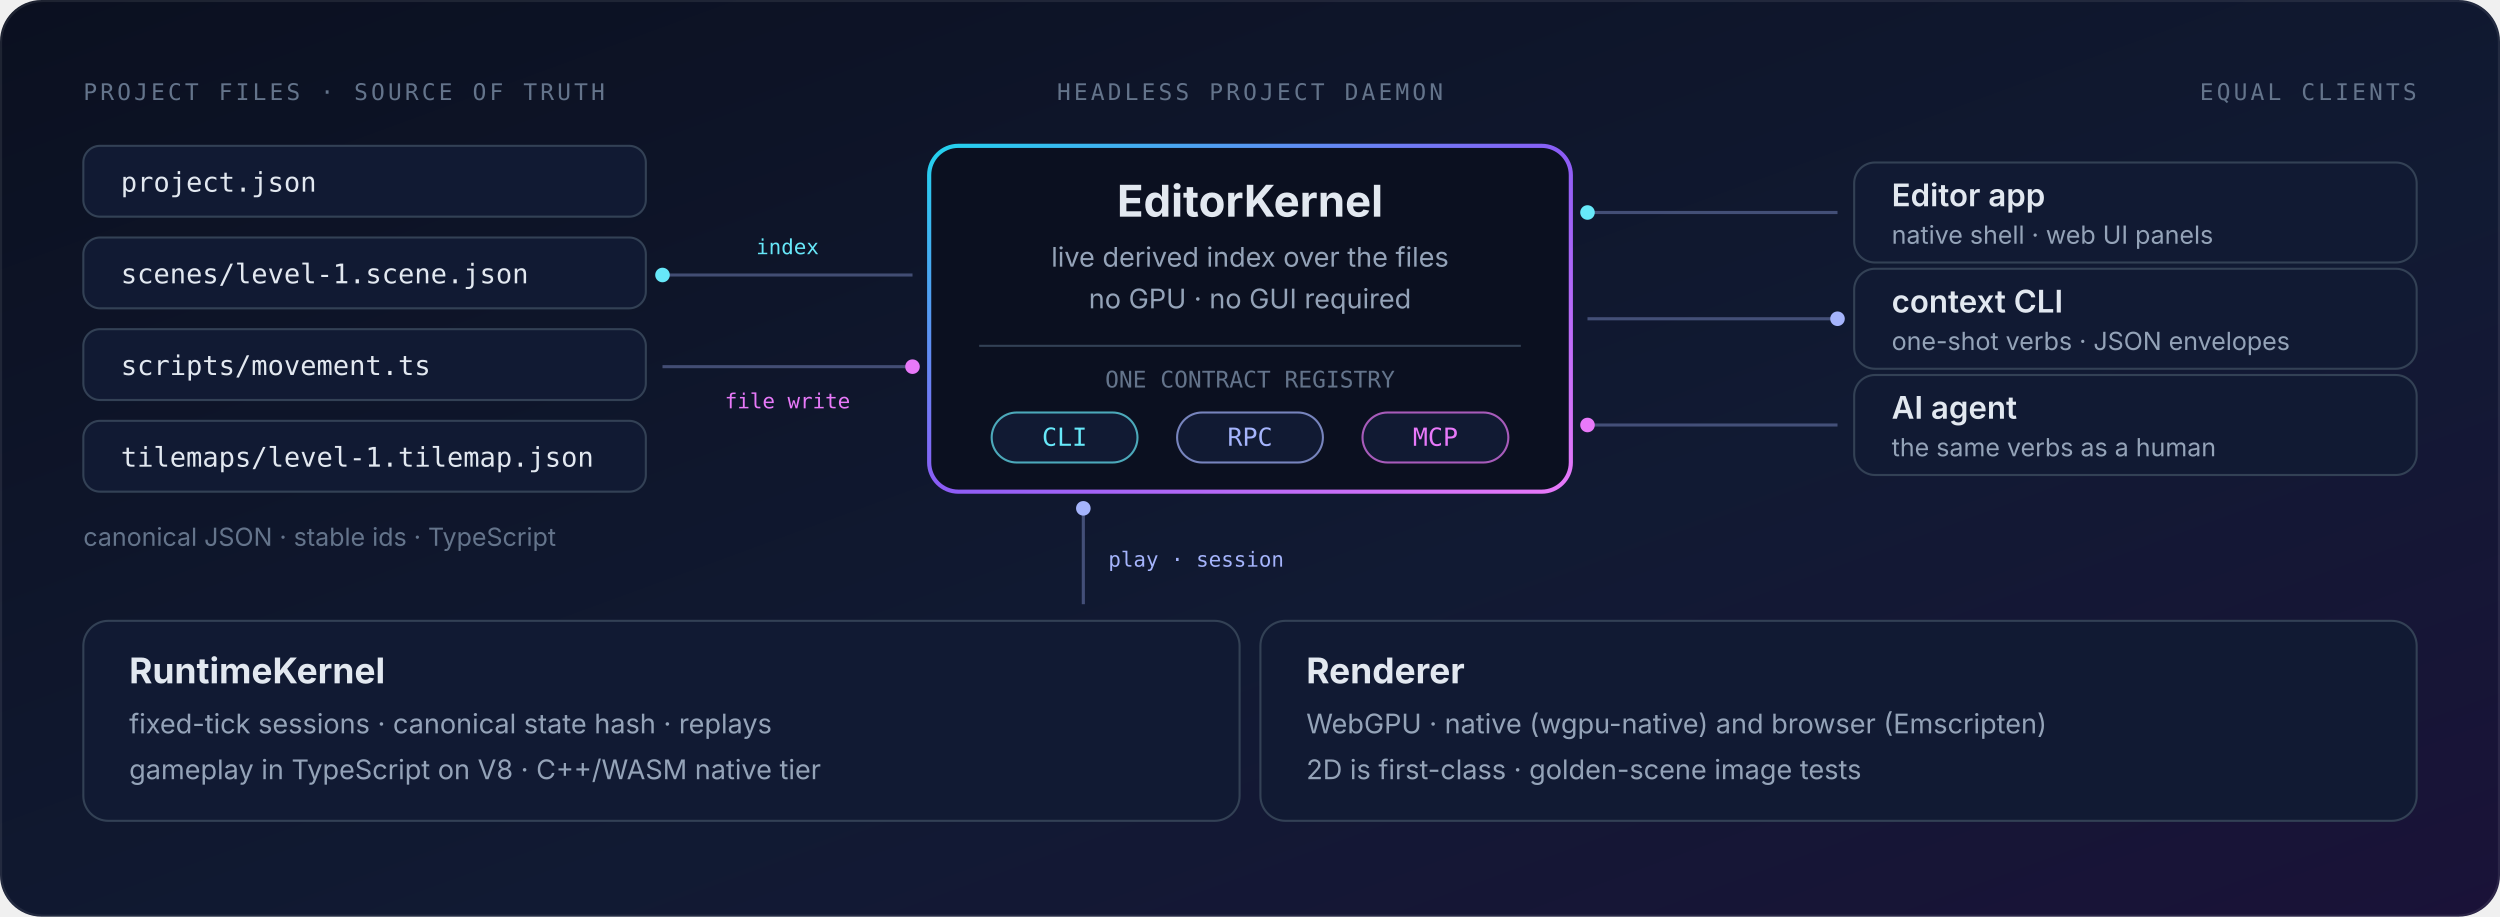
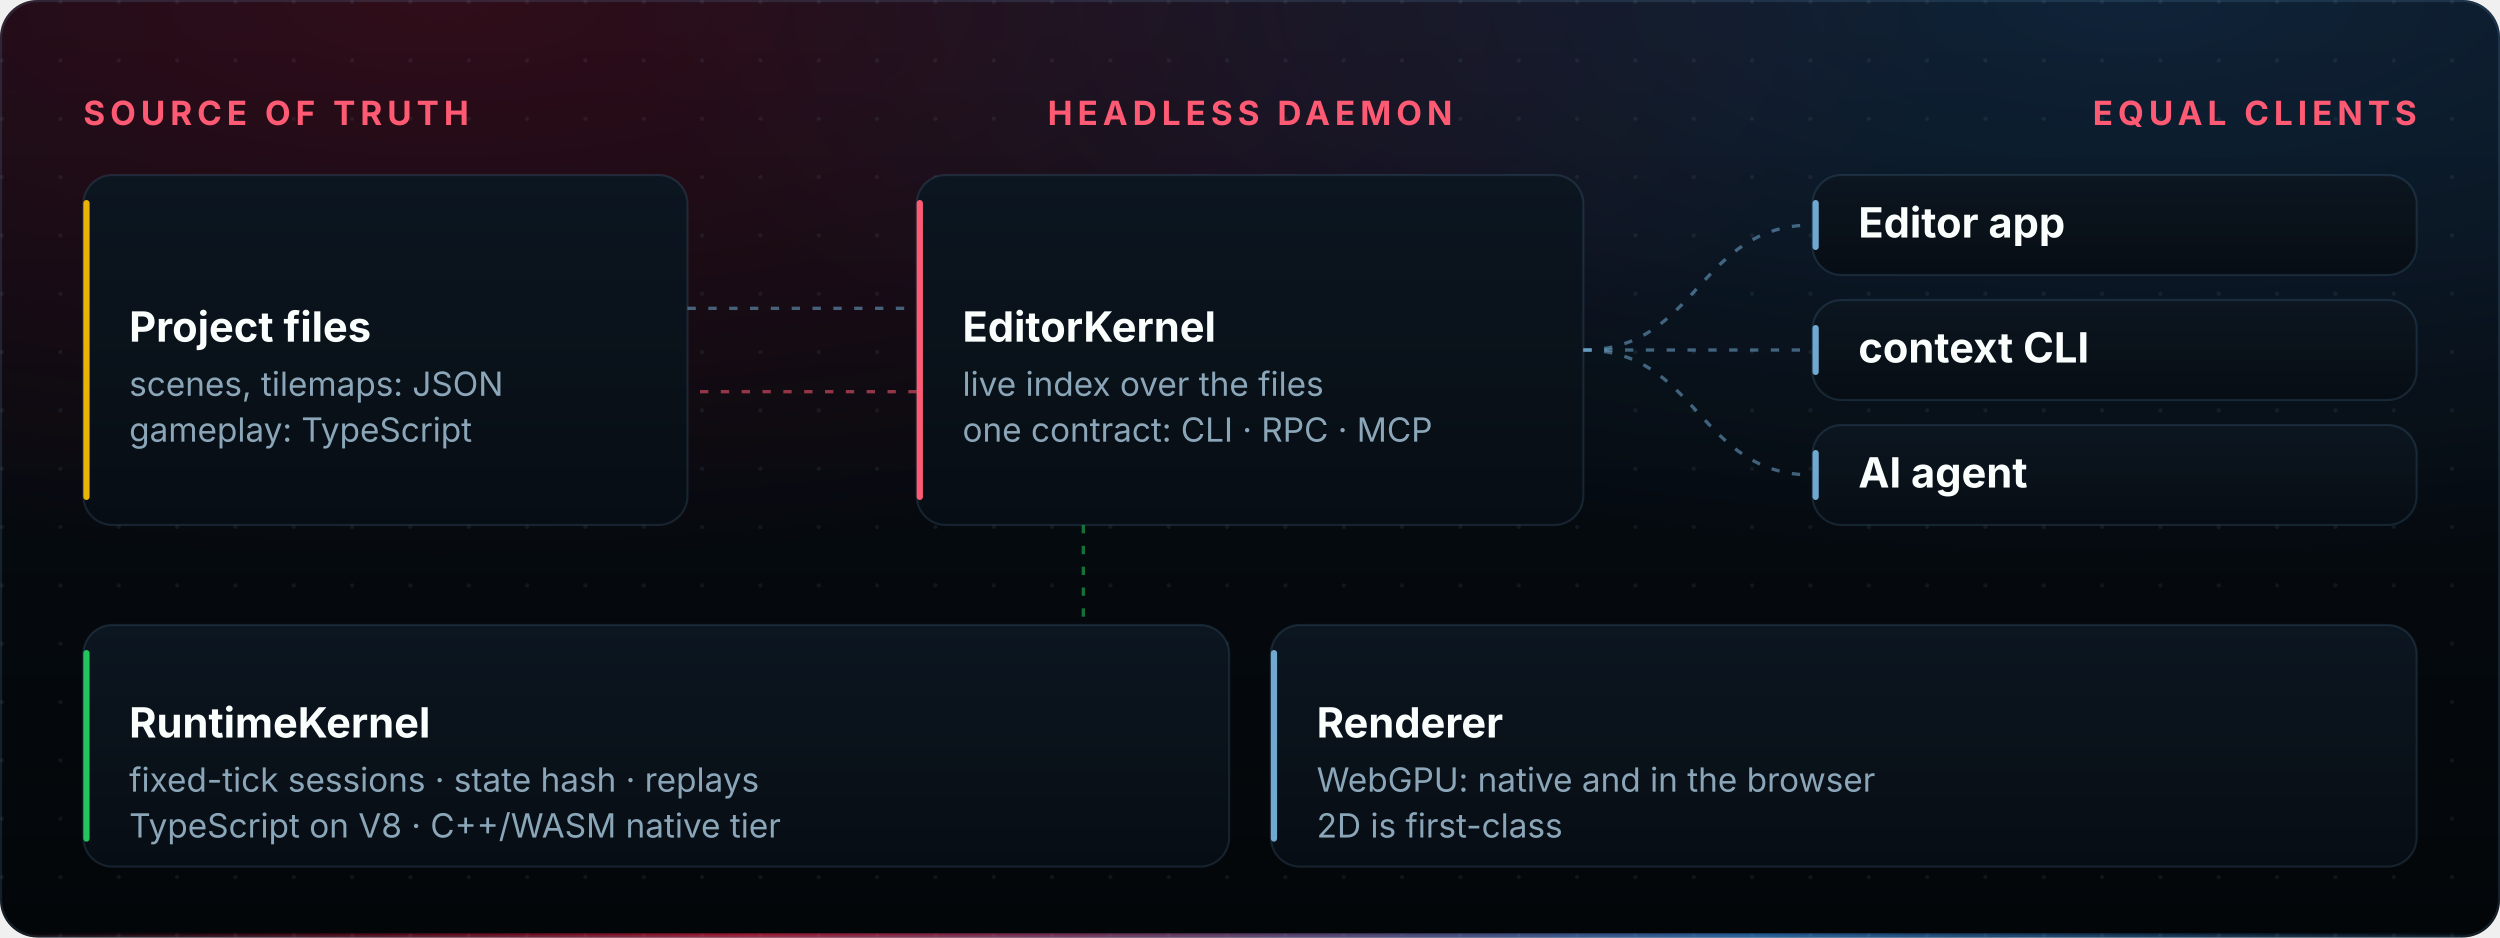
- <svg xmlns="http://www.w3.org/2000/svg" width="1200" height="440" viewBox="0 0 1200 440" role="img" aria-label="Architecture: project files on disk are the source of truth. The headless EditorKernel daemon keeps a live derived index over them and serves one contract registry. The editor app, the context CLI and AI agents are equal clients of that daemon. The RuntimeKernel runs deterministic fixed-tick sessions and the WebGPU renderer draws them.">
+ <svg xmlns="http://www.w3.org/2000/svg" width="1200" height="450" viewBox="0 0 1200 450" role="img" aria-label="Architecture: project files are the source of truth. The headless EditorKernel daemon keeps a live index over them and serves one contract (CLI, RPC, MCP) to the editor app, the context CLI and AI agents. The RuntimeKernel runs deterministic fixed-tick sessions; the WebGPU renderer draws them natively and in the browser.">
  <defs>
-     <linearGradient id="bg" x1="0" y1="0" x2="1" y2="1">
-       <stop offset="0" stop-color="#0b1020" />
-       <stop offset="0.6" stop-color="#111a33" />
-       <stop offset="1" stop-color="#1a1238" />
+     <linearGradient id="bg" x1="0" y1="0" x2="0" y2="1">
+       <stop offset="0" stop-color="#080F17" />
+       <stop offset="1" stop-color="#030609" />
    </linearGradient>
-     <linearGradient id="core" x1="0" y1="0" x2="1" y2="1">
-       <stop offset="0" stop-color="#22d3ee" />
-       <stop offset="0.5" stop-color="#8b5cf6" />
-       <stop offset="1" stop-color="#e879f9" />
+     <radialGradient id="hzR" cx="0.18" cy="0" r="0.6">
+       <stop offset="0" stop-color="#FF002A" stop-opacity="0.16" />
+       <stop offset="1" stop-color="#FF002A" stop-opacity="0" />
+     </radialGradient>
+     <radialGradient id="hzB" cx="0.85" cy="0" r="0.6">
+       <stop offset="0" stop-color="#3B9BFF" stop-opacity="0.14" />
+       <stop offset="1" stop-color="#3B9BFF" stop-opacity="0" />
+     </radialGradient>
+     <pattern id="dots" width="28" height="28" patternUnits="userSpaceOnUse">
+       <circle cx="1" cy="1" r="1" fill="#A8C2D2" fill-opacity="0.08" />
+     </pattern>
+     <linearGradient id="rule" x1="0" y1="0" x2="1" y2="0">
+       <stop offset="0" stop-color="#FF002A" stop-opacity="0" />
+       <stop offset="0.3" stop-color="#FF2448" stop-opacity="0.6" />
+       <stop offset="0.7" stop-color="#3B9BFF" stop-opacity="0.55" />
+       <stop offset="1" stop-color="#3B9BFF" stop-opacity="0" />
+     </linearGradient>
+     <linearGradient id="card" x1="0" y1="0" x2="0" y2="1">
+       <stop offset="0" stop-color="#0C1620" />
+       <stop offset="1" stop-color="#070D14" />
+     </linearGradient>
+     <linearGradient id="brand" x1="0" y1="0" x2="1" y2="1">
+       <stop offset="0" stop-color="#FF5A73" />
+       <stop offset="1" stop-color="#6FA8D0" />
    </linearGradient>
    <clipPath id="frame">
-       <rect width="1200" height="440" rx="20" />
+       <rect width="1200" height="450" rx="18" />
    </clipPath>
  </defs>
  <style>
-     .sans { font-family: "Segoe UI", Inter, -apple-system, BlinkMacSystemFont, Helvetica, Arial, sans-serif; }
-     .mono { font-family: "JetBrains Mono", "Cascadia Code", Consolas, Menlo, monospace; }
-     .hdr  { font-family: "JetBrains Mono", "Cascadia Code", Consolas, Menlo, monospace; font-size: 11px; letter-spacing: 1.5px; fill: #64748b; }
-     .box  { fill: #111a33; stroke: #334155; }
-     .wire { stroke: #a5b4fc; stroke-opacity: .35; stroke-width: 1.5; fill: none; }
-     .fwd  { animation: fwd 2.4s linear infinite; }
-     .back { animation: back 2.4s linear infinite; }
-     .down { animation: down 2s linear infinite; }
-     .t2 { animation-delay: .8s; } .t3 { animation-delay: 1.6s; }
-     @keyframes fwd  { from { transform: translateX(0); } to { transform: translateX(120px); } }
-     @keyframes back { from { transform: translateX(0); } to { transform: translateX(-120px); } }
-     @keyframes down { from { transform: translateY(0); } to { transform: translateY(46px); } }
-     .glow { animation: glow 3s ease-in-out infinite alternate; }
-     @keyframes glow { from { stroke-opacity: .5; } to { stroke-opacity: 1; } }
+     .s { font-family: Inter, 'Segoe UI', system-ui, -apple-system, Helvetica, Arial, sans-serif; } .m { font-family: 'JetBrains Mono', 'Cascadia Code', Consolas, Menlo, monospace; white-space: pre; }
+     .pulse { animation: pulse 3.2s ease-in-out infinite; transform-box: fill-box; transform-origin: center; }
+     @keyframes pulse { 0%,100% { opacity: .85; transform: scale(1); } 50% { opacity: 1; transform: scale(1.04); } }
+     .spin { animation: spin 40s linear infinite; transform-box: fill-box; transform-origin: center; }
+     .spin.r { animation-duration: 60s; animation-direction: reverse; }
+     @keyframes spin { to { transform: rotate(360deg); } }
+     .blink { animation: blink 1.1s steps(1) infinite; } @keyframes blink { 50% { opacity: 0; } }
+     
    @media (prefers-reduced-motion: reduce) { * { animation: none !important; } }
  </style>
  <g clip-path="url(#frame)">
-     <rect width="1200" height="440" fill="url(#bg)" />
-     <text class="hdr" x="40" y="48">PROJECT FILES · SOURCE OF TRUTH</text>
-     <text class="hdr" x="600" y="48" text-anchor="middle">HEADLESS PROJECT DAEMON</text>
-     <text class="hdr" x="1160" y="48" text-anchor="end">EQUAL CLIENTS</text>
-     <g class="mono" font-size="13" fill="#e2e8f0">
-       <rect class="box" x="40" y="70" width="270" height="34" rx="8" />
-       <text x="58" y="92">project.json</text>
-       <rect class="box" x="40" y="114" width="270" height="34" rx="8" />
-       <text x="58" y="136">scenes/level-1.scene.json</text>
-       <rect class="box" x="40" y="158" width="270" height="34" rx="8" />
-       <text x="58" y="180">scripts/movement.ts</text>
-       <rect class="box" x="40" y="202" width="270" height="34" rx="8" />
-       <text x="58" y="224">tilemaps/level-1.tilemap.json</text>
-     </g>
-     <text x="40" y="262" class="sans" font-size="12" fill="#64748b">canonical JSON · stable ids · TypeScript</text>
-     <path class="wire" d="M318 132 H438" />
-     <path class="wire" d="M318 176 H438" />
-     <circle class="fwd" cx="318" cy="132" r="3.5" fill="#67e8f9" />
-     <circle class="back t2" cx="438" cy="176" r="3.5" fill="#e879f9" />
-     <text x="378" y="122" text-anchor="middle" class="mono" font-size="10" fill="#67e8f9">index</text>
-     <text x="378" y="196" text-anchor="middle" class="mono" font-size="10" fill="#e879f9">file write</text>
-     <rect class="glow" x="446" y="70" width="308" height="166" rx="14" fill="#0b1020" stroke="url(#core)" stroke-width="2" />
-     <text x="600" y="104" text-anchor="middle" class="sans" font-size="21" font-weight="700" fill="#e2e8f0">EditorKernel</text>
-     <text x="600" y="128" text-anchor="middle" class="sans" font-size="13" fill="#94a3b8">live derived index over the files</text>
-     <text x="600" y="148" text-anchor="middle" class="sans" font-size="13" fill="#94a3b8">no GPU · no GUI required</text>
-     <line x1="470" y1="166" x2="730" y2="166" stroke="#334155" />
-     <text x="600" y="186" text-anchor="middle" class="mono" font-size="11" fill="#64748b">ONE CONTRACT REGISTRY</text>
-     <g class="mono" font-size="12" text-anchor="middle">
-       <rect x="476" y="198" width="70" height="24" rx="12" fill="#111a33" stroke="#67e8f9" stroke-opacity=".7" />
-       <text x="511" y="214" fill="#67e8f9">CLI</text>
-       <rect x="565" y="198" width="70" height="24" rx="12" fill="#111a33" stroke="#a5b4fc" stroke-opacity=".7" />
-       <text x="600" y="214" fill="#a5b4fc">RPC</text>
-       <rect x="654" y="198" width="70" height="24" rx="12" fill="#111a33" stroke="#e879f9" stroke-opacity=".7" />
-       <text x="689" y="214" fill="#e879f9">MCP</text>
-     </g>
-     <path class="wire" d="M762 102 H882" />
-     <path class="wire" d="M762 153 H882" />
-     <path class="wire" d="M762 204 H882" />
-     <circle class="fwd" cx="762" cy="102" r="3.5" fill="#67e8f9" />
-     <circle class="back t2" cx="882" cy="153" r="3.5" fill="#a5b4fc" />
-     <circle class="fwd t3" cx="762" cy="204" r="3.5" fill="#e879f9" />
-     <g class="sans">
-       <rect class="box" x="890" y="78" width="270" height="48" rx="10" />
-       <text x="908" y="99" font-size="15" font-weight="600" fill="#e2e8f0">Editor app</text>
-       <text x="908" y="117" font-size="12" fill="#94a3b8">native shell · web UI panels</text>
-       <rect class="box" x="890" y="129" width="270" height="48" rx="10" />
-       <text x="908" y="150" font-size="15" font-weight="600" fill="#e2e8f0">context CLI</text>
-       <text x="908" y="168" font-size="12" fill="#94a3b8">one-shot verbs · JSON envelopes</text>
-       <rect class="box" x="890" y="180" width="270" height="48" rx="10" />
-       <text x="908" y="201" font-size="15" font-weight="600" fill="#e2e8f0">AI agent</text>
-       <text x="908" y="219" font-size="12" fill="#94a3b8">the same verbs as a human</text>
-     </g>
-     <path class="wire" d="M520 244 V290" />
-     <circle class="down" cx="520" cy="244" r="3.5" fill="#a5b4fc" />
-     <text x="532" y="272" class="mono" font-size="10" fill="#a5b4fc">play · session</text>
-     <g class="sans">
-       <rect class="box" x="40" y="298" width="555" height="96" rx="12" />
-       <text x="62" y="328" font-size="17" font-weight="700" fill="#e2e8f0">RuntimeKernel</text>
-       <text x="62" y="352" font-size="13" fill="#94a3b8">fixed-tick sessions · canonical state hash · replays</text>
-       <text x="62" y="374" font-size="13" fill="#94a3b8">gameplay in TypeScript on V8 · C++/WASM native tier</text>
-       <rect class="box" x="605" y="298" width="555" height="96" rx="12" />
-       <text x="627" y="328" font-size="17" font-weight="700" fill="#e2e8f0">Renderer</text>
-       <text x="627" y="352" font-size="13" fill="#94a3b8">WebGPU · native (wgpu-native) and browser (Emscripten)</text>
-       <text x="627" y="374" font-size="13" fill="#94a3b8">2D is first-class · golden-scene image tests</text>
-     </g>
+     <rect width="1200" height="450" fill="url(#bg)" />
+     <rect width="1200" height="450" fill="url(#hzR)" />
+     <rect width="1200" height="450" fill="url(#hzB)" />
+     <rect width="1200" height="450" fill="url(#dots)" />
+     <text x="40" y="60" text-anchor="start" class="s" font-size="16" font-weight="700" letter-spacing="2.4" fill="#FF5A73">SOURCE OF TRUTH</text>
+     <text x="600" y="60" text-anchor="middle" class="s" font-size="16" font-weight="700" letter-spacing="2.4" fill="#FF5A73">HEADLESS DAEMON</text>
+     <text x="1160" y="60" text-anchor="end" class="s" font-size="16" font-weight="700" letter-spacing="2.4" fill="#FF5A73">EQUAL CLIENTS</text>
+     <rect x="40" y="84" width="290" height="168" rx="14" fill="url(#card)" stroke="rgba(111,168,208,0.16)" />
+     <rect x="40" y="96" width="3" height="144" rx="1.5" fill="#EAB308" />
+     <text x="62" y="164.0" class="s" font-size="20" font-weight="700" fill="#FAFFFD">Project files</text>
+     <text x="62" y="190.0" class="s" font-size="16" fill="#8AA6B8">scenes, tilemaps: JSON</text>
+     <text x="62" y="212.0" class="s" font-size="16" fill="#8AA6B8">gameplay: TypeScript</text>
+     <rect x="440" y="84" width="320" height="168" rx="14" fill="url(#card)" stroke="rgba(111,168,208,0.16)" />
+     <rect x="440" y="96" width="3" height="144" rx="1.5" fill="#FF5A73" />
+     <text x="462" y="164.0" class="s" font-size="20" font-weight="700" fill="#FAFFFD">EditorKernel</text>
+     <text x="462" y="190.0" class="s" font-size="16" fill="#8AA6B8">live index over the files</text>
+     <text x="462" y="212.0" class="s" font-size="16" fill="#8AA6B8">one contract: CLI · RPC · MCP</text>
+     <rect x="870" y="84" width="290" height="48" rx="14" fill="url(#card)" stroke="rgba(111,168,208,0.16)" />
+     <rect x="870" y="96" width="3" height="24" rx="1.5" fill="#6FA8D0" />
+     <text x="892" y="114.0" class="s" font-size="20" font-weight="700" fill="#FAFFFD">Editor app</text>
+     <rect x="870" y="144" width="290" height="48" rx="14" fill="url(#card)" stroke="rgba(111,168,208,0.16)" />
+     <rect x="870" y="156" width="3" height="24" rx="1.5" fill="#6FA8D0" />
+     <text x="892" y="174.0" class="s" font-size="20" font-weight="700" fill="#FAFFFD">context CLI</text>
+     <rect x="870" y="204" width="290" height="48" rx="14" fill="url(#card)" stroke="rgba(111,168,208,0.16)" />
+     <rect x="870" y="216" width="3" height="24" rx="1.5" fill="#6FA8D0" />
+     <text x="892" y="234.0" class="s" font-size="20" font-weight="700" fill="#FAFFFD">AI agent</text>
+     <path id="w1" d="M330 148 H440" fill="none" stroke="#6FA8D0" stroke-opacity=".55" stroke-width="1.6" stroke-dasharray="4 6" />
+     <circle r="4" fill="#6FA8D0">
+       <animateMotion dur="2.4s" begin="-0.0s" repeatCount="indefinite">
+         <mpath href="#w1" />
+       </animateMotion>
+     </circle>
+     <path id="w2" d="M440 188 H330" fill="none" stroke="#FF5A73" stroke-opacity=".55" stroke-width="1.6" stroke-dasharray="4 6" />
+     <circle r="4" fill="#FF5A73">
+       <animateMotion dur="2.4s" begin="-1.2s" repeatCount="indefinite">
+         <mpath href="#w2" />
+       </animateMotion>
+     </circle>
+     <path id="w3" d="M760 168 C 815 168 815 108 870 108" fill="none" stroke="#6FA8D0" stroke-opacity=".55" stroke-width="1.6" stroke-dasharray="4 6" />
+     <circle r="4" fill="#6FA8D0">
+       <animateMotion dur="2.4s" begin="-0.0s" repeatCount="indefinite">
+         <mpath href="#w3" />
+       </animateMotion>
+     </circle>
+     <path id="w4" d="M760 168 H870" fill="none" stroke="#6FA8D0" stroke-opacity=".55" stroke-width="1.6" stroke-dasharray="4 6" />
+     <circle r="4" fill="#6FA8D0">
+       <animateMotion dur="2.4s" begin="-0.8s" repeatCount="indefinite">
+         <mpath href="#w4" />
+       </animateMotion>
+     </circle>
+     <path id="w5" d="M760 168 C 815 168 815 228 870 228" fill="none" stroke="#6FA8D0" stroke-opacity=".55" stroke-width="1.6" stroke-dasharray="4 6" />
+     <circle r="4" fill="#6FA8D0">
+       <animateMotion dur="2.4s" begin="-1.6s" repeatCount="indefinite">
+         <mpath href="#w5" />
+       </animateMotion>
+     </circle>
+     <path id="w6" d="M520 252 V300" fill="none" stroke="#22C55E" stroke-opacity=".55" stroke-width="1.6" stroke-dasharray="4 6" />
+     <circle r="4" fill="#22C55E">
+       <animateMotion dur="2.4s" begin="-0.0s" repeatCount="indefinite">
+         <mpath href="#w6" />
+       </animateMotion>
+     </circle>
+     <rect x="40" y="300" width="550" height="116" rx="14" fill="url(#card)" stroke="rgba(111,168,208,0.16)" />
+     <rect x="40" y="312" width="3" height="92" rx="1.5" fill="#22C55E" />
+     <text x="62" y="354.0" class="s" font-size="20" font-weight="700" fill="#FAFFFD">RuntimeKernel</text>
+     <text x="62" y="380.0" class="s" font-size="16" fill="#8AA6B8">fixed-tick sessions · state hash · replays</text>
+     <text x="62" y="402.0" class="s" font-size="16" fill="#8AA6B8">TypeScript on V8 · C++/WASM native tier</text>
+     <rect x="610" y="300" width="550" height="116" rx="14" fill="url(#card)" stroke="rgba(111,168,208,0.16)" />
+     <rect x="610" y="312" width="3" height="92" rx="1.5" fill="#6FA8D0" />
+     <text x="632" y="354.0" class="s" font-size="20" font-weight="700" fill="#FAFFFD">Renderer</text>
+     <text x="632" y="380.0" class="s" font-size="16" fill="#8AA6B8">WebGPU: native and in the browser</text>
+     <text x="632" y="402.0" class="s" font-size="16" fill="#8AA6B8">2D is first-class</text>
+     <rect x="0" y="448" width="1200" height="2" fill="url(#rule)" />
  </g>
-   <rect x="0.5" y="0.5" width="1199" height="439" rx="20" fill="none" stroke="#ffffff" stroke-opacity="0.08" />
+   <rect x=".5" y=".5" width="1199" height="449" rx="18" fill="none" stroke="rgba(111,168,208,0.16)" />
</svg>
